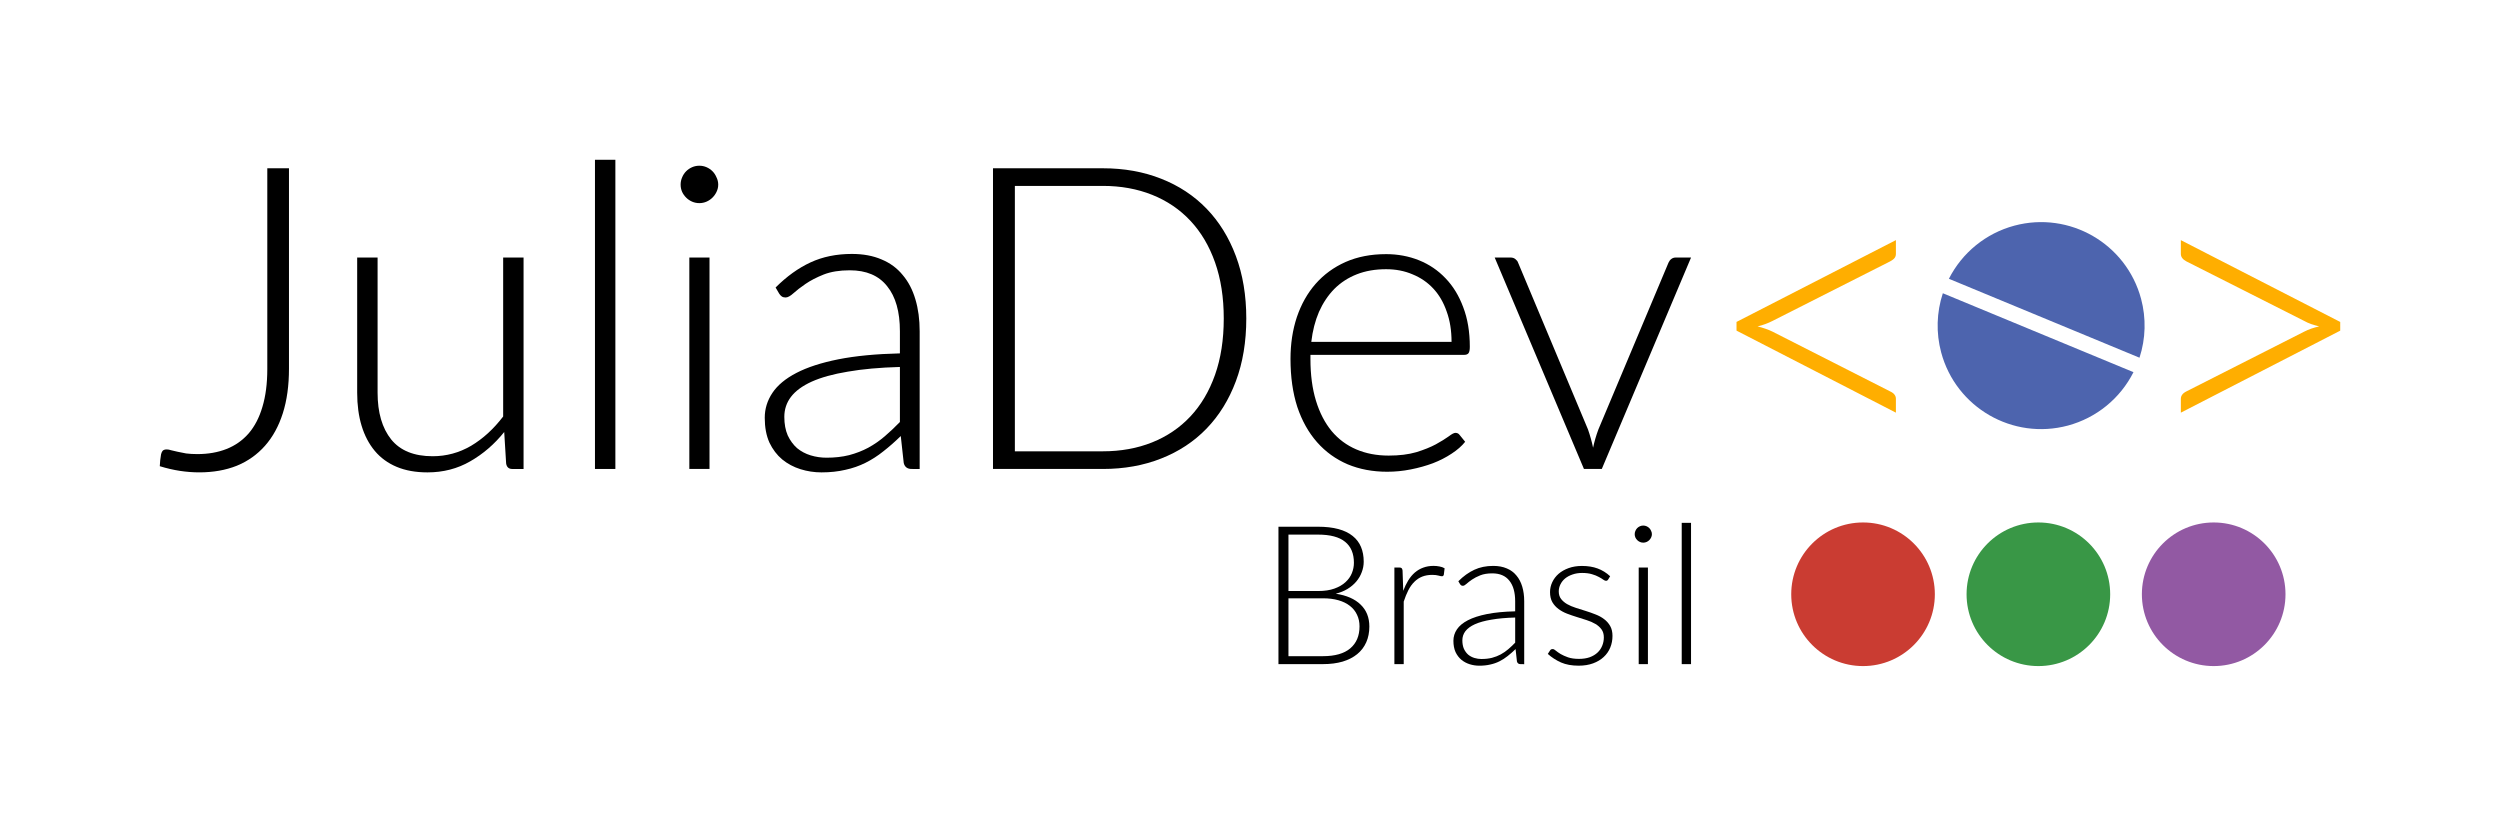
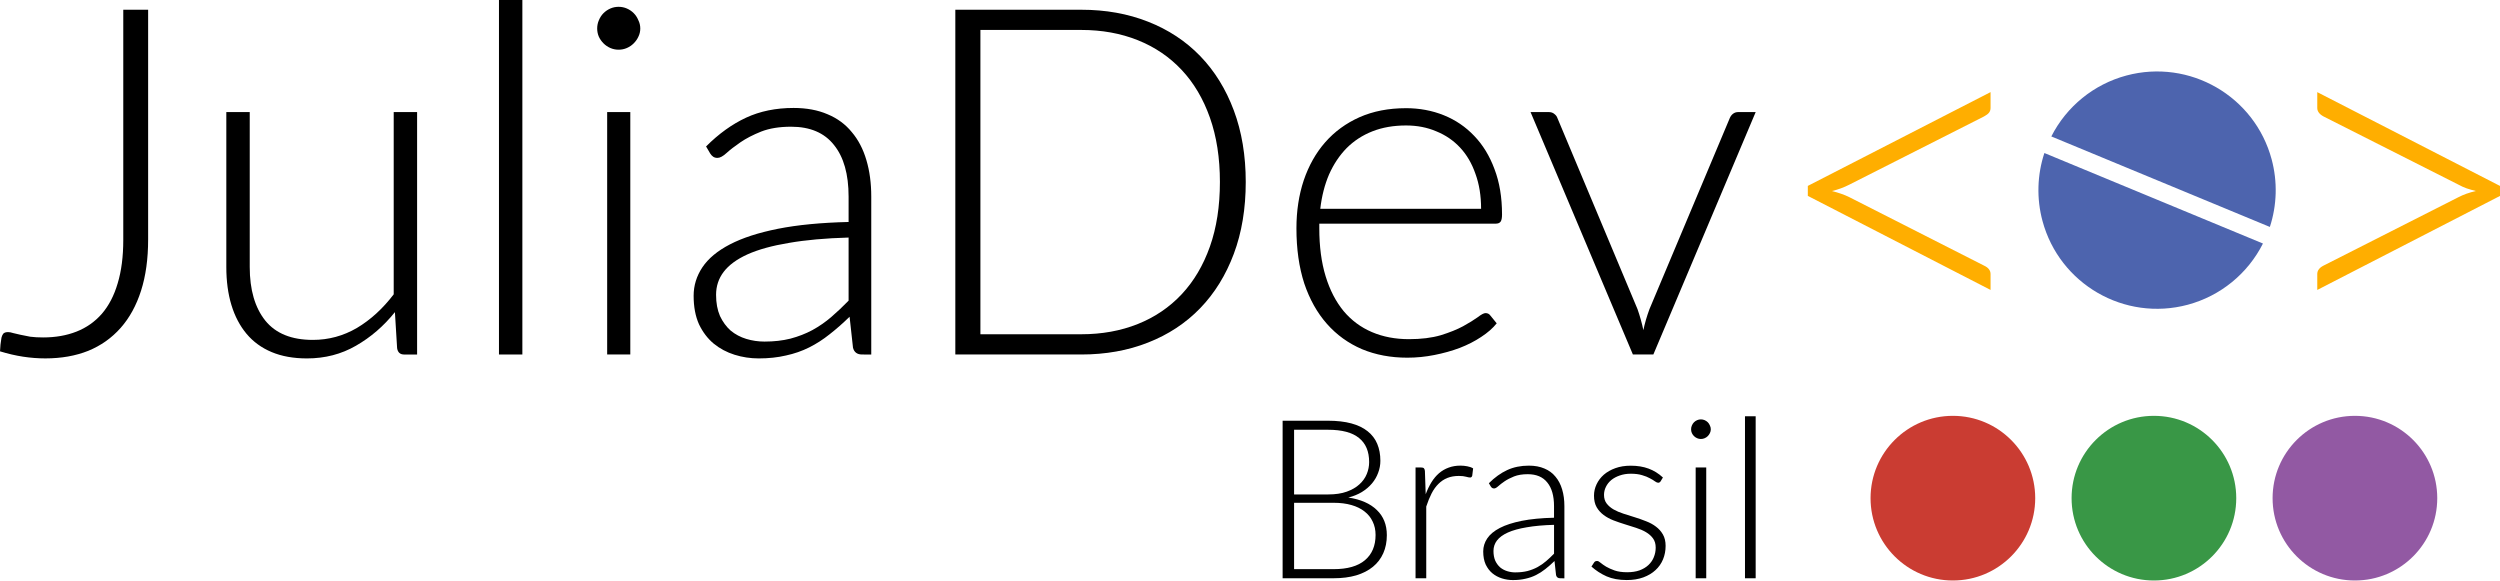
- <svg xmlns="http://www.w3.org/2000/svg" width="156.467mm" height="51.687mm" viewBox="0 0 156.467 51.687" version="1.1" id="svg5">
+ <svg xmlns="http://www.w3.org/2000/svg" width="136.467mm" height="31.687mm" viewBox="0 0 136.467 31.687" version="1.1" id="svg5">
  <defs id="defs2" />
-   <g id="layer1" transform="translate(1.999182,-191.698)">
+   <g id="layer1" transform="translate(-8.000818,-201.6981)">
    <g aria-label="Brasil" id="text980-3-69-3-5-7-5-3" style="font-size:12.155px;line-height:1.25;font-family:'CMU Classical Serif';-inkscape-font-specification:'CMU Classical Serif';stroke-width:0.304">
      <path d="m 78.015,233.264 v -8.6 h 2.474 q 0.735,0 1.276,0.146 0.541,0.146 0.893,0.431 0.352,0.28 0.523,0.687 0.17,0.407 0.17,0.924 0,0.34 -0.122,0.656 -0.115,0.316 -0.34,0.583 -0.225,0.267 -0.553,0.468 -0.322,0.194 -0.735,0.298 1.015,0.152 1.556,0.681 0.547,0.523 0.547,1.373 0,0.547 -0.194,0.985 -0.194,0.438 -0.565,0.741 -0.371,0.304 -0.912,0.468 -0.541,0.158 -1.228,0.158 z m 0.626,-4.12 v 3.622 h 2.157 q 1.13,0 1.708,-0.486 0.583,-0.492 0.583,-1.38 0,-0.407 -0.158,-0.729 -0.152,-0.328 -0.444,-0.553 -0.292,-0.231 -0.717,-0.352 -0.425,-0.122 -0.966,-0.122 z m 0,-0.456 h 1.86 q 0.596,0 1.015,-0.152 0.425,-0.152 0.693,-0.401 0.273,-0.249 0.401,-0.565 0.128,-0.316 0.128,-0.65 0,-0.869 -0.553,-1.313 -0.547,-0.45 -1.696,-0.45 h -1.848 z" style="font-weight:300;font-family:Lato;-inkscape-font-specification:'Lato Light'" id="path1464" />
      <path d="m 85.271,233.264 v -6.047 h 0.31 q 0.103,0 0.146,0.043 0.043,0.043 0.055,0.146 l 0.043,1.27 q 0.14,-0.371 0.316,-0.656 0.182,-0.292 0.413,-0.492 0.237,-0.201 0.523,-0.304 0.292,-0.109 0.644,-0.109 0.188,0 0.371,0.036 0.182,0.03 0.322,0.115 l -0.049,0.401 q -0.03,0.097 -0.115,0.097 -0.073,0 -0.225,-0.043 -0.146,-0.043 -0.389,-0.043 -0.352,0 -0.626,0.109 -0.273,0.109 -0.486,0.322 -0.213,0.207 -0.377,0.523 -0.158,0.31 -0.292,0.717 v 3.914 z" style="font-weight:300;font-family:Lato;-inkscape-font-specification:'Lato Light'" id="path1466" />
      <path d="m 93.166,233.264 q -0.182,0 -0.225,-0.17 l -0.085,-0.772 q -0.249,0.243 -0.498,0.438 -0.243,0.194 -0.511,0.328 -0.267,0.134 -0.577,0.201 -0.31,0.073 -0.681,0.073 -0.31,0 -0.602,-0.091 -0.292,-0.091 -0.523,-0.28 -0.225,-0.188 -0.365,-0.48 -0.134,-0.298 -0.134,-0.711 0,-0.383 0.219,-0.711 0.219,-0.328 0.687,-0.571 0.468,-0.243 1.197,-0.389 0.735,-0.146 1.762,-0.17 v -0.632 q 0,-0.839 -0.365,-1.288 -0.359,-0.456 -1.07,-0.456 -0.438,0 -0.748,0.122 -0.304,0.122 -0.517,0.267 -0.213,0.146 -0.346,0.267 -0.134,0.122 -0.225,0.122 -0.067,0 -0.109,-0.03 -0.043,-0.03 -0.073,-0.079 l -0.103,-0.176 q 0.474,-0.474 0.997,-0.717 0.523,-0.243 1.185,-0.243 0.486,0 0.851,0.158 0.365,0.152 0.602,0.444 0.243,0.286 0.365,0.699 0.122,0.407 0.122,0.912 v 3.938 z m -2.431,-0.322 q 0.352,0 0.644,-0.073 0.298,-0.079 0.547,-0.213 0.255,-0.14 0.474,-0.328 0.219,-0.188 0.431,-0.407 v -1.574 q -0.863,0.024 -1.489,0.134 -0.626,0.103 -1.033,0.286 -0.401,0.182 -0.596,0.438 -0.188,0.249 -0.188,0.571 0,0.304 0.097,0.529 0.103,0.219 0.267,0.365 0.17,0.14 0.389,0.207 0.219,0.067 0.456,0.067 z" style="font-weight:300;font-family:Lato;-inkscape-font-specification:'Lato Light'" id="path1468" />
      <path d="m 98.653,227.964 q -0.049,0.085 -0.14,0.085 -0.067,0 -0.17,-0.073 -0.103,-0.079 -0.28,-0.17 -0.17,-0.097 -0.425,-0.17 -0.255,-0.079 -0.62,-0.079 -0.328,0 -0.602,0.097 -0.267,0.091 -0.462,0.249 -0.188,0.158 -0.292,0.371 -0.103,0.207 -0.103,0.438 0,0.286 0.146,0.474 0.146,0.188 0.377,0.322 0.237,0.134 0.541,0.231 0.304,0.097 0.614,0.194 0.316,0.097 0.62,0.219 0.304,0.115 0.535,0.292 0.237,0.176 0.383,0.431 0.146,0.255 0.146,0.62 0,0.395 -0.14,0.735 -0.14,0.34 -0.413,0.59 -0.267,0.249 -0.662,0.395 -0.395,0.146 -0.906,0.146 -0.638,0 -1.1,-0.201 -0.462,-0.207 -0.827,-0.535 l 0.134,-0.207 q 0.03,-0.049 0.067,-0.073 0.043,-0.024 0.109,-0.024 0.079,0 0.188,0.097 0.115,0.097 0.304,0.213 0.188,0.109 0.462,0.207 0.28,0.097 0.687,0.097 0.383,0 0.675,-0.103 0.292,-0.109 0.486,-0.292 0.194,-0.182 0.292,-0.425 0.103,-0.249 0.103,-0.523 0,-0.304 -0.146,-0.504 -0.146,-0.201 -0.383,-0.34 -0.237,-0.14 -0.541,-0.237 -0.298,-0.097 -0.614,-0.194 -0.316,-0.097 -0.62,-0.213 -0.298,-0.115 -0.535,-0.292 -0.237,-0.176 -0.383,-0.425 -0.146,-0.255 -0.146,-0.632 0,-0.322 0.14,-0.62 0.14,-0.298 0.395,-0.523 0.261,-0.225 0.632,-0.359 0.371,-0.134 0.833,-0.134 0.553,0 0.978,0.158 0.431,0.158 0.784,0.486 z" style="font-weight:300;font-family:Lato;-inkscape-font-specification:'Lato Light'" id="path1470" />
      <path d="m 101.139,227.217 v 6.047 h -0.577 v -6.047 z m 0.249,-2.085 q 0,0.109 -0.049,0.207 -0.043,0.091 -0.115,0.164 -0.073,0.073 -0.17,0.115 -0.097,0.043 -0.207,0.043 -0.109,0 -0.207,-0.043 -0.097,-0.043 -0.17,-0.115 -0.073,-0.073 -0.115,-0.164 -0.043,-0.097 -0.043,-0.207 0,-0.109 0.043,-0.207 0.043,-0.103 0.115,-0.176 0.073,-0.073 0.17,-0.115 0.097,-0.043 0.207,-0.043 0.109,0 0.207,0.043 0.097,0.043 0.17,0.115 0.073,0.073 0.115,0.176 0.049,0.097 0.049,0.207 z" style="font-weight:300;font-family:Lato;-inkscape-font-specification:'Lato Light'" id="path1472" />
      <path d="m 103.837,224.421 v 8.843 h -0.583 v -8.843 z" style="font-weight:300;font-family:Lato;-inkscape-font-specification:'Lato Light'" id="path1474" />
    </g>
    <path d="m 16.087,214.772 q 0,1.583 -0.386,2.793 -0.386,1.21 -1.117,2.035 -0.731,0.825 -1.769,1.25 -1.037,0.412 -2.341,0.412 -0.598,0 -1.21,-0.093 -0.612,-0.093 -1.263,-0.293 0.013,-0.186 0.027,-0.372 0.027,-0.186 0.053,-0.372 0.027,-0.12 0.093,-0.213 0.08,-0.093 0.266,-0.093 0.12,0 0.279,0.053 0.173,0.04 0.399,0.093 0.226,0.053 0.532,0.106 0.306,0.04 0.705,0.04 1.011,0 1.822,-0.319 0.811,-0.319 1.383,-0.971 0.572,-0.665 0.864,-1.662 0.306,-1.011 0.306,-2.367 v -12.568 h 1.357 z" style="font-weight:300;font-size:15.501px;line-height:1.25;font-family:Lato;-inkscape-font-specification:'Lato Light';stroke-width:0.665" id="path941" />
    <path d="m 21.633,207.816 v 8.459 q 0,1.862 0.851,2.926 0.851,1.051 2.593,1.051 1.29,0 2.407,-0.652 1.117,-0.665 2.008,-1.835 v -9.948 h 1.277 v 13.233 h -0.705 q -0.332,0 -0.386,-0.346 l -0.12,-1.968 q -0.918,1.144 -2.128,1.835 -1.197,0.692 -2.673,0.692 -1.104,0 -1.928,-0.346 -0.825,-0.346 -1.37,-0.997 -0.545,-0.652 -0.825,-1.569 -0.279,-0.918 -0.279,-2.075 v -8.459 z" style="font-weight:300;font-size:15.501px;line-height:1.25;font-family:Lato;-inkscape-font-specification:'Lato Light';stroke-width:0.665" id="path943" />
    <path d="m 36.515,201.698 v 19.351 h -1.277 v -19.351 z" style="font-weight:300;font-size:15.501px;line-height:1.25;font-family:Lato;-inkscape-font-specification:'Lato Light';stroke-width:0.665" id="path945" />
    <path d="m 42.407,207.816 v 13.233 h -1.263 v -13.233 z m 0.545,-4.562 q 0,0.239 -0.106,0.452 -0.093,0.2 -0.253,0.359 -0.16,0.16 -0.372,0.253 -0.213,0.093 -0.452,0.093 -0.239,0 -0.452,-0.093 -0.213,-0.093 -0.372,-0.253 -0.16,-0.16 -0.253,-0.359 -0.093,-0.213 -0.093,-0.452 0,-0.239 0.093,-0.452 0.093,-0.226 0.253,-0.386 0.16,-0.16 0.372,-0.253 0.213,-0.093 0.452,-0.093 0.239,0 0.452,0.093 0.213,0.093 0.372,0.253 0.16,0.16 0.253,0.386 0.106,0.213 0.106,0.452 z" style="font-weight:300;font-size:15.501px;line-height:1.25;font-family:Lato;-inkscape-font-specification:'Lato Light';stroke-width:0.665" id="path947" />
    <path d="m 55.055,221.049 q -0.399,0 -0.492,-0.372 l -0.186,-1.689 q -0.545,0.532 -1.091,0.958 -0.532,0.426 -1.117,0.718 -0.585,0.293 -1.263,0.439 -0.678,0.16 -1.49,0.16 -0.678,0 -1.317,-0.2 -0.638,-0.199 -1.144,-0.612 -0.492,-0.412 -0.798,-1.051 -0.293,-0.652 -0.293,-1.556 0,-0.838 0.479,-1.556 0.479,-0.718 1.503,-1.25 1.024,-0.532 2.62,-0.851 1.609,-0.319 3.857,-0.372 v -1.383 q 0,-1.835 -0.798,-2.82 -0.785,-0.997 -2.341,-0.997 -0.958,0 -1.636,0.266 -0.665,0.266 -1.13,0.585 -0.465,0.319 -0.758,0.585 -0.293,0.266 -0.492,0.266 -0.146,0 -0.239,-0.066 -0.093,-0.066 -0.16,-0.173 l -0.226,-0.386 q 1.037,-1.037 2.181,-1.569 1.144,-0.532 2.593,-0.532 1.064,0 1.862,0.346 0.798,0.332 1.317,0.971 0.532,0.625 0.798,1.529 0.266,0.891 0.266,1.995 v 8.618 z m -5.32,-0.705 q 0.771,0 1.41,-0.16 0.652,-0.173 1.197,-0.465 0.559,-0.306 1.037,-0.718 0.479,-0.412 0.944,-0.891 v -3.445 q -1.889,0.053 -3.258,0.293 -1.37,0.226 -2.261,0.625 -0.878,0.399 -1.303,0.958 -0.412,0.545 -0.412,1.25 0,0.665 0.213,1.157 0.226,0.479 0.585,0.798 0.372,0.306 0.851,0.452 0.479,0.146 0.997,0.146 z" style="font-weight:300;font-size:15.501px;line-height:1.25;font-family:Lato;-inkscape-font-specification:'Lato Light';stroke-width:0.665" id="path949" />
    <path d="m 76.002,211.633 q 0,2.181 -0.652,3.923 -0.652,1.742 -1.835,2.966 -1.184,1.224 -2.846,1.875 -1.649,0.652 -3.644,0.652 h -6.876 v -18.819 h 6.876 q 1.995,0 3.644,0.652 1.662,0.652 2.846,1.875 1.184,1.224 1.835,2.966 0.652,1.742 0.652,3.91 z m -1.41,0 q 0,-1.968 -0.545,-3.511 -0.545,-1.543 -1.543,-2.607 -0.997,-1.064 -2.394,-1.623 -1.396,-0.559 -3.086,-0.559 h -5.506 v 16.611 h 5.506 q 1.689,0 3.086,-0.559 1.396,-0.559 2.394,-1.623 0.997,-1.064 1.543,-2.607 0.545,-1.543 0.545,-3.524 z" style="font-weight:300;font-size:15.501px;line-height:1.25;font-family:Lato;-inkscape-font-specification:'Lato Light';stroke-width:0.665" id="path951" />
    <path d="m 84.739,207.603 q 1.117,0 2.075,0.386 0.958,0.386 1.662,1.13 0.705,0.731 1.104,1.809 0.412,1.077 0.412,2.474 0,0.293 -0.08,0.399 -0.08,0.106 -0.266,0.106 h -9.629 v 0.253 q 0,1.49 0.346,2.62 0.346,1.13 0.984,1.902 0.638,0.758 1.543,1.144 0.904,0.386 2.022,0.386 0.997,0 1.729,-0.213 0.731,-0.226 1.224,-0.492 0.505,-0.279 0.798,-0.492 0.293,-0.226 0.426,-0.226 0.173,0 0.266,0.133 l 0.346,0.426 q -0.319,0.399 -0.851,0.745 -0.519,0.346 -1.17,0.598 -0.638,0.239 -1.383,0.386 -0.731,0.146 -1.476,0.146 -1.357,0 -2.474,-0.465 -1.117,-0.479 -1.915,-1.383 -0.798,-0.904 -1.237,-2.208 -0.426,-1.317 -0.426,-3.006 0,-1.423 0.399,-2.62 0.412,-1.21 1.17,-2.075 0.771,-0.878 1.875,-1.37 1.117,-0.492 2.527,-0.492 z m 0.014,0.944 q -1.024,0 -1.835,0.319 -0.811,0.319 -1.41,0.918 -0.585,0.598 -0.958,1.436 -0.359,0.838 -0.479,1.875 h 8.778 q 0,-1.064 -0.306,-1.902 -0.293,-0.851 -0.838,-1.436 -0.545,-0.585 -1.303,-0.891 -0.745,-0.319 -1.649,-0.319 z" style="font-weight:300;font-size:15.501px;line-height:1.25;font-family:Lato;-inkscape-font-specification:'Lato Light';stroke-width:0.665" id="path953" />
    <path d="m 98.252,221.049 h -1.117 l -5.586,-13.233 h 0.997 q 0.186,0 0.306,0.106 0.12,0.093 0.16,0.213 l 4.376,10.44 q 0.2,0.572 0.319,1.144 0.12,-0.572 0.332,-1.144 l 4.389,-10.44 q 0.066,-0.146 0.173,-0.226 0.12,-0.093 0.279,-0.093 h 0.958 z" style="font-weight:300;font-size:15.501px;line-height:1.25;font-family:Lato;-inkscape-font-specification:'Lato Light';stroke-width:0.665" id="path955" />
    <path id="path54997-2-9-7-9-8-7" style="fill:#4d64ae;fill-opacity:1;stroke-width:5.577;stroke-linecap:round;stroke-linejoin:round;stroke-miterlimit:4;stroke-dasharray:none;stroke-dashoffset:19.54;paint-order:markers stroke fill" d="m 124.072,205.821 a 6.477,6.477 0 0 0 -4.096,3.325 l 11.929,4.94 a 6.477,6.477 0 0 0 0.099,-3.685 6.477,6.477 0 0 0 -7.932,-4.58 z m -4.475,4.23 a 6.477,6.477 0 0 0 -0.105,3.702 6.477,6.477 0 0 0 7.932,4.58 6.477,6.477 0 0 0 4.104,-3.342 z" />
-     <path d="m 106.684,211.846 9.975,-5.12 v 0.864 q 0,0.146 -0.08,0.253 -0.08,0.106 -0.279,0.213 l -7.355,3.724 q -0.439,0.226 -0.944,0.346 0.266,0.067 0.492,0.146 0.239,0.08 0.452,0.186 l 7.355,3.737 q 0.199,0.093 0.279,0.213 0.08,0.106 0.08,0.253 v 0.864 l -9.975,-5.134 z" style="font-weight:300;font-size:15.501px;line-height:1.25;font-family:Lato;-inkscape-font-specification:'Lato Light';stroke-width:0.665;fill:#ffae00;fill-opacity:1" id="path957" />
-     <path d="m 134.493,217.525 v -0.864 q 0,-0.146 0.08,-0.253 0.08,-0.12 0.266,-0.213 l 7.368,-3.737 q 0.412,-0.213 0.944,-0.332 -0.266,-0.067 -0.505,-0.146 -0.226,-0.08 -0.439,-0.199 l -7.368,-3.724 q -0.346,-0.186 -0.346,-0.465 v -0.864 l 9.975,5.12 v 0.545 z" style="font-weight:300;font-size:15.501px;line-height:1.25;font-family:Lato;-inkscape-font-specification:'Lato Light';stroke-width:0.665;fill:#ffae00;fill-opacity:1" id="path961" />
+     <path d="m 106.684,211.846 9.975,-5.12 v 0.864 q 0,0.146 -0.08,0.253 -0.08,0.106 -0.279,0.213 l -7.355,3.724 q -0.439,0.226 -0.944,0.346 0.266,0.067 0.492,0.146 0.239,0.08 0.452,0.186 l 7.355,3.737 q 0.199,0.093 0.279,0.213 0.08,0.106 0.08,0.253 v 0.864 l -9.975,-5.134 z" style="font-weight:300;font-size:15.501px;line-height:1.25;font-family:Lato;-inkscape-font-specification:'Lato Light';fill:#ffae00;fill-opacity:1;stroke-width:0.665" id="path957" />
+     <path d="m 134.493,217.525 v -0.864 q 0,-0.146 0.08,-0.253 0.08,-0.12 0.266,-0.213 l 7.368,-3.737 q 0.412,-0.213 0.944,-0.332 -0.266,-0.067 -0.505,-0.146 -0.226,-0.08 -0.439,-0.199 l -7.368,-3.724 q -0.346,-0.186 -0.346,-0.465 v -0.864 l 9.975,5.12 v 0.545 z" style="font-weight:300;font-size:15.501px;line-height:1.25;font-family:Lato;-inkscape-font-specification:'Lato Light';fill:#ffae00;fill-opacity:1;stroke-width:0.665" id="path961" />
    <g id="g939" transform="matrix(1.716001,0,0,1.716001,-17.57759,127.8843)">
      <circle style="fill:#9259a3;fill-opacity:1;stroke-width:2.255;stroke-linecap:round;stroke-linejoin:round;stroke-miterlimit:4;stroke-dasharray:none;stroke-dashoffset:19.54;paint-order:markers stroke fill" id="path54997-7-2-2-6-2-8-6" cx="89.817" cy="58.862" r="2.619" />
      <circle style="fill:#ca3c32;fill-opacity:1;stroke-width:2.255;stroke-linecap:round;stroke-linejoin:round;stroke-miterlimit:4;stroke-dasharray:none;stroke-dashoffset:19.54;paint-order:markers stroke fill" id="path54997-7-5-8-8-89-2-4-1" cx="77.028" cy="58.862" r="2.619" />
      <circle style="fill:#399746;fill-opacity:1;stroke-width:2.255;stroke-linecap:round;stroke-linejoin:round;stroke-miterlimit:4;stroke-dasharray:none;stroke-dashoffset:19.54;paint-order:markers stroke fill" id="path54997-7-5-8-8-8-0-3-3-0" cx="83.423" cy="58.862" r="2.619" />
    </g>
    <g aria-label="/" transform="matrix(0.9931801,0,0,1.006867,-42.46741,-38.10418)" id="text980-43-8-6-5-94" style="font-size:9.616px;line-height:1.25;font-family:'CMU Classical Serif';-inkscape-font-specification:'CMU Classical Serif';fill:#ca3c32;fill-opacity:1;stroke:#ca3c32;stroke-width:0.24;stroke-miterlimit:4;stroke-dasharray:none;stroke-opacity:1" />
  </g>
</svg>
